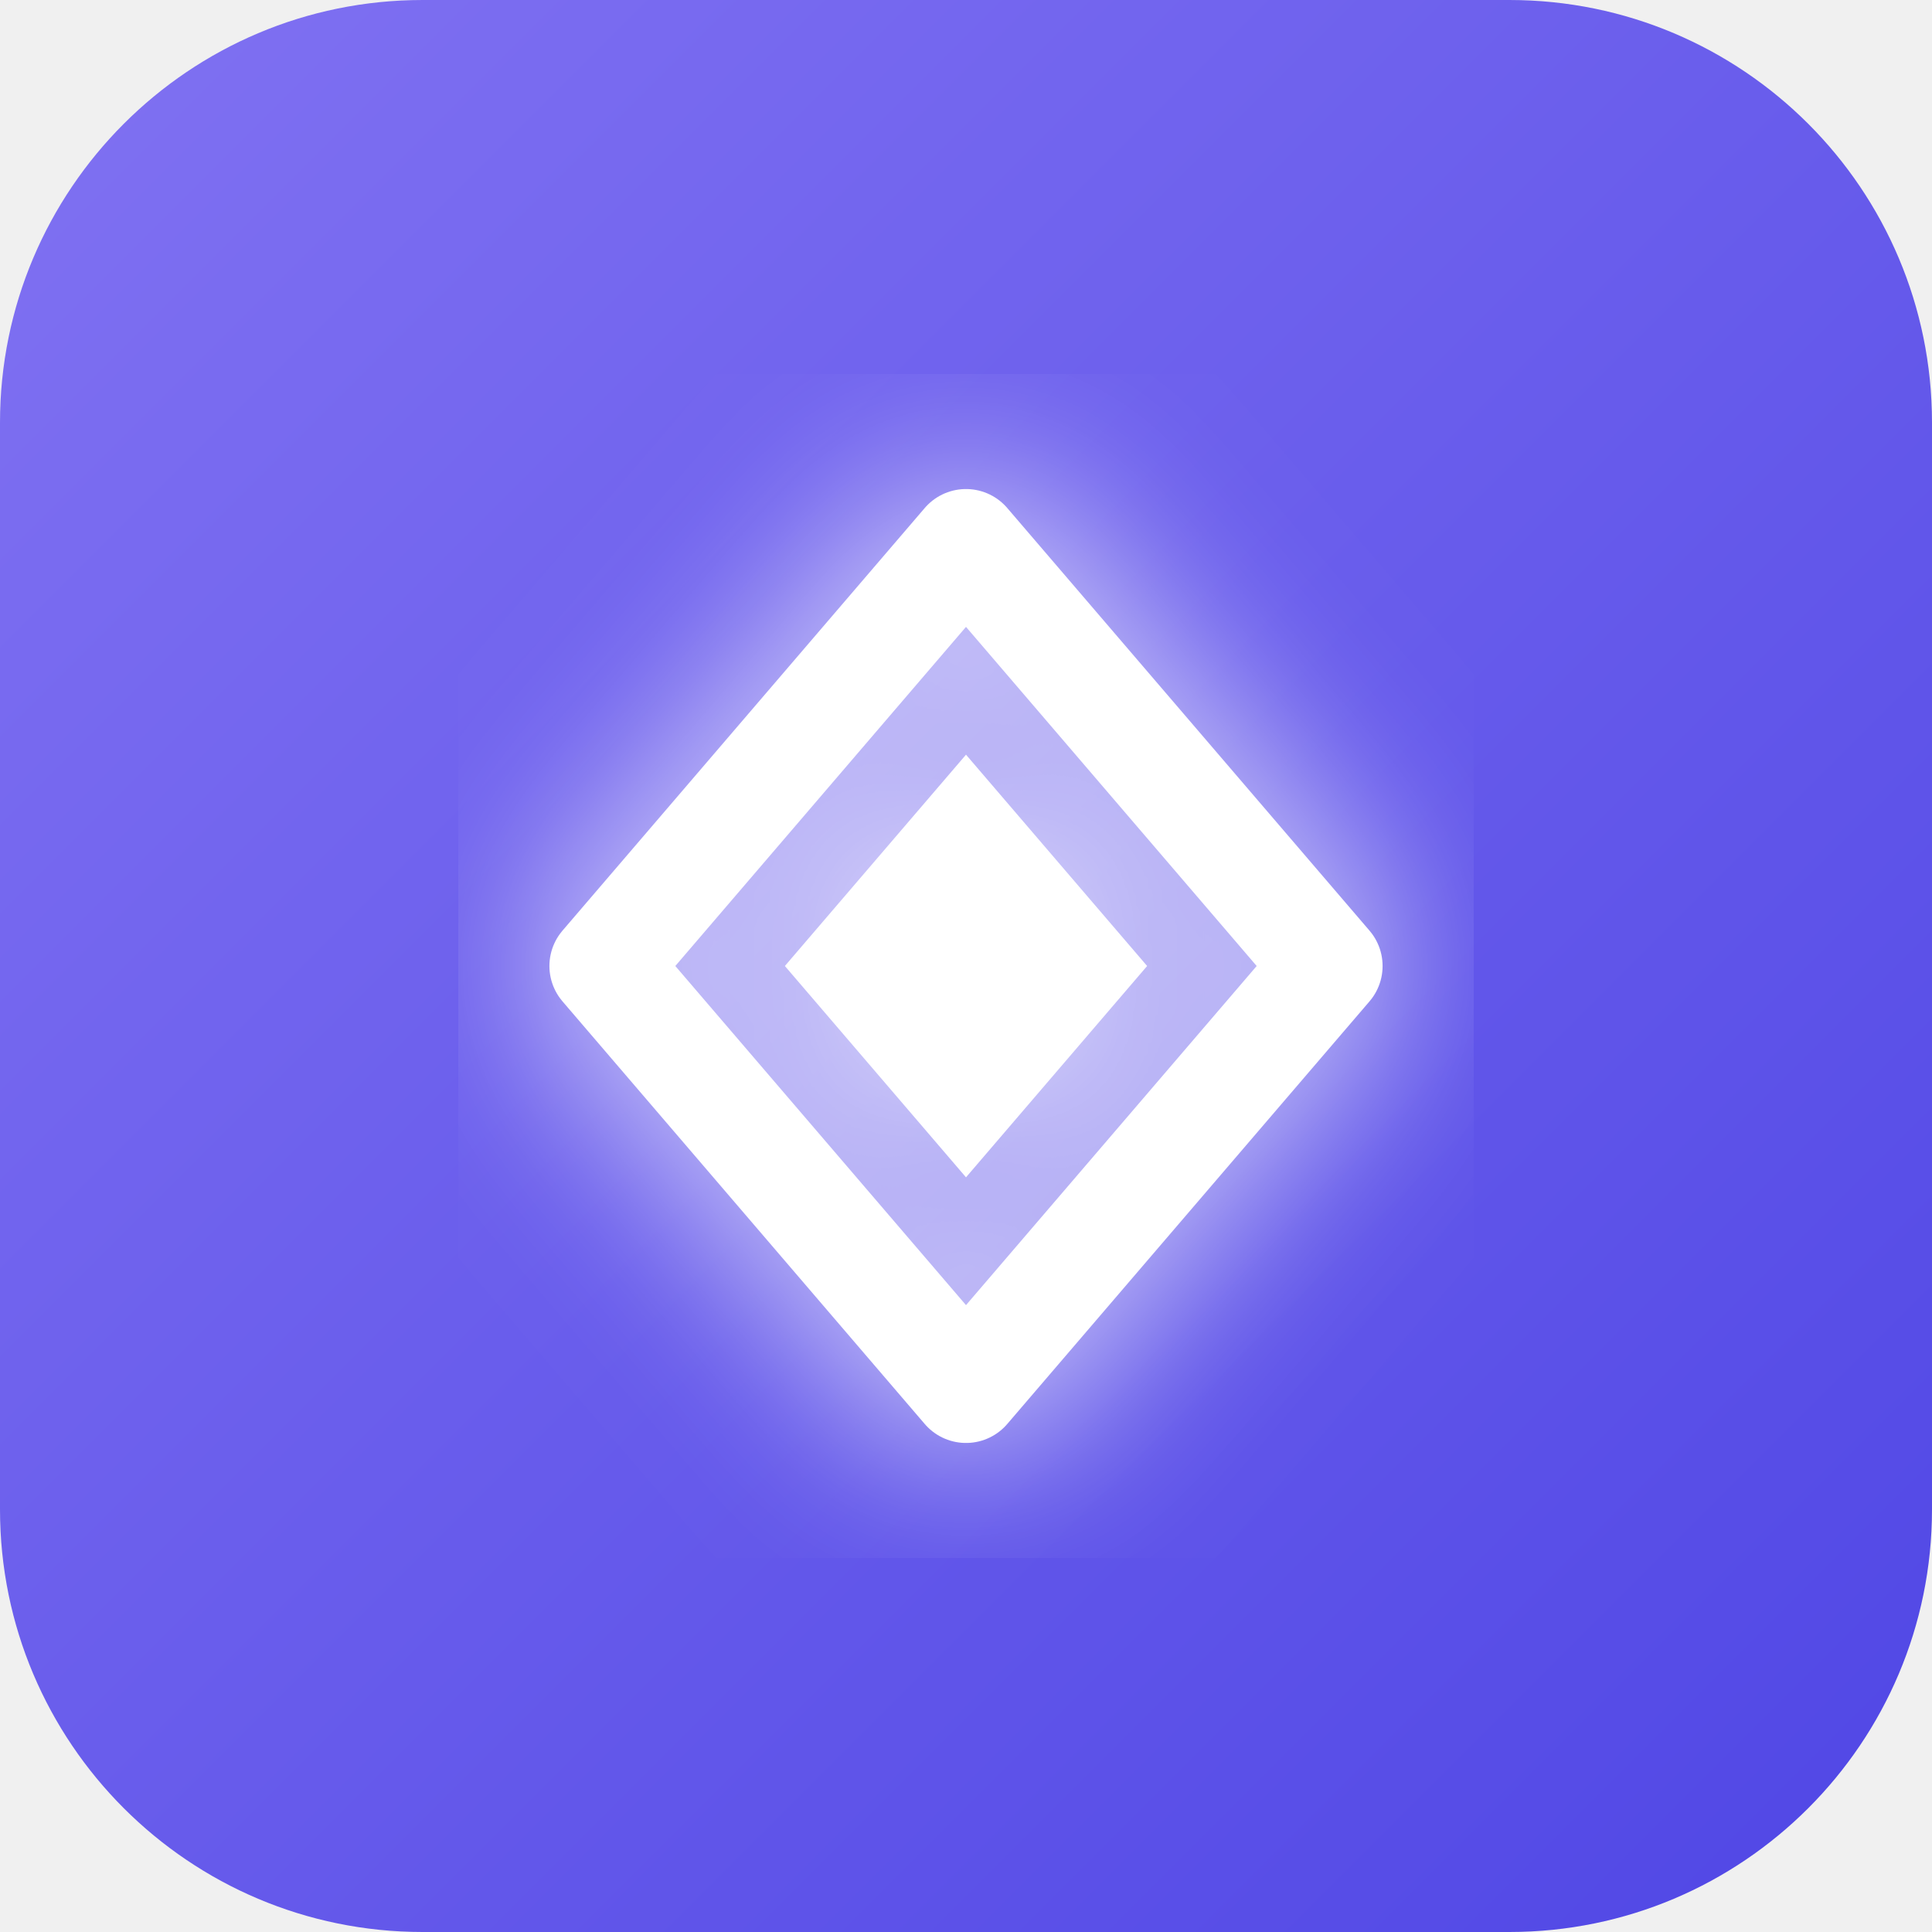
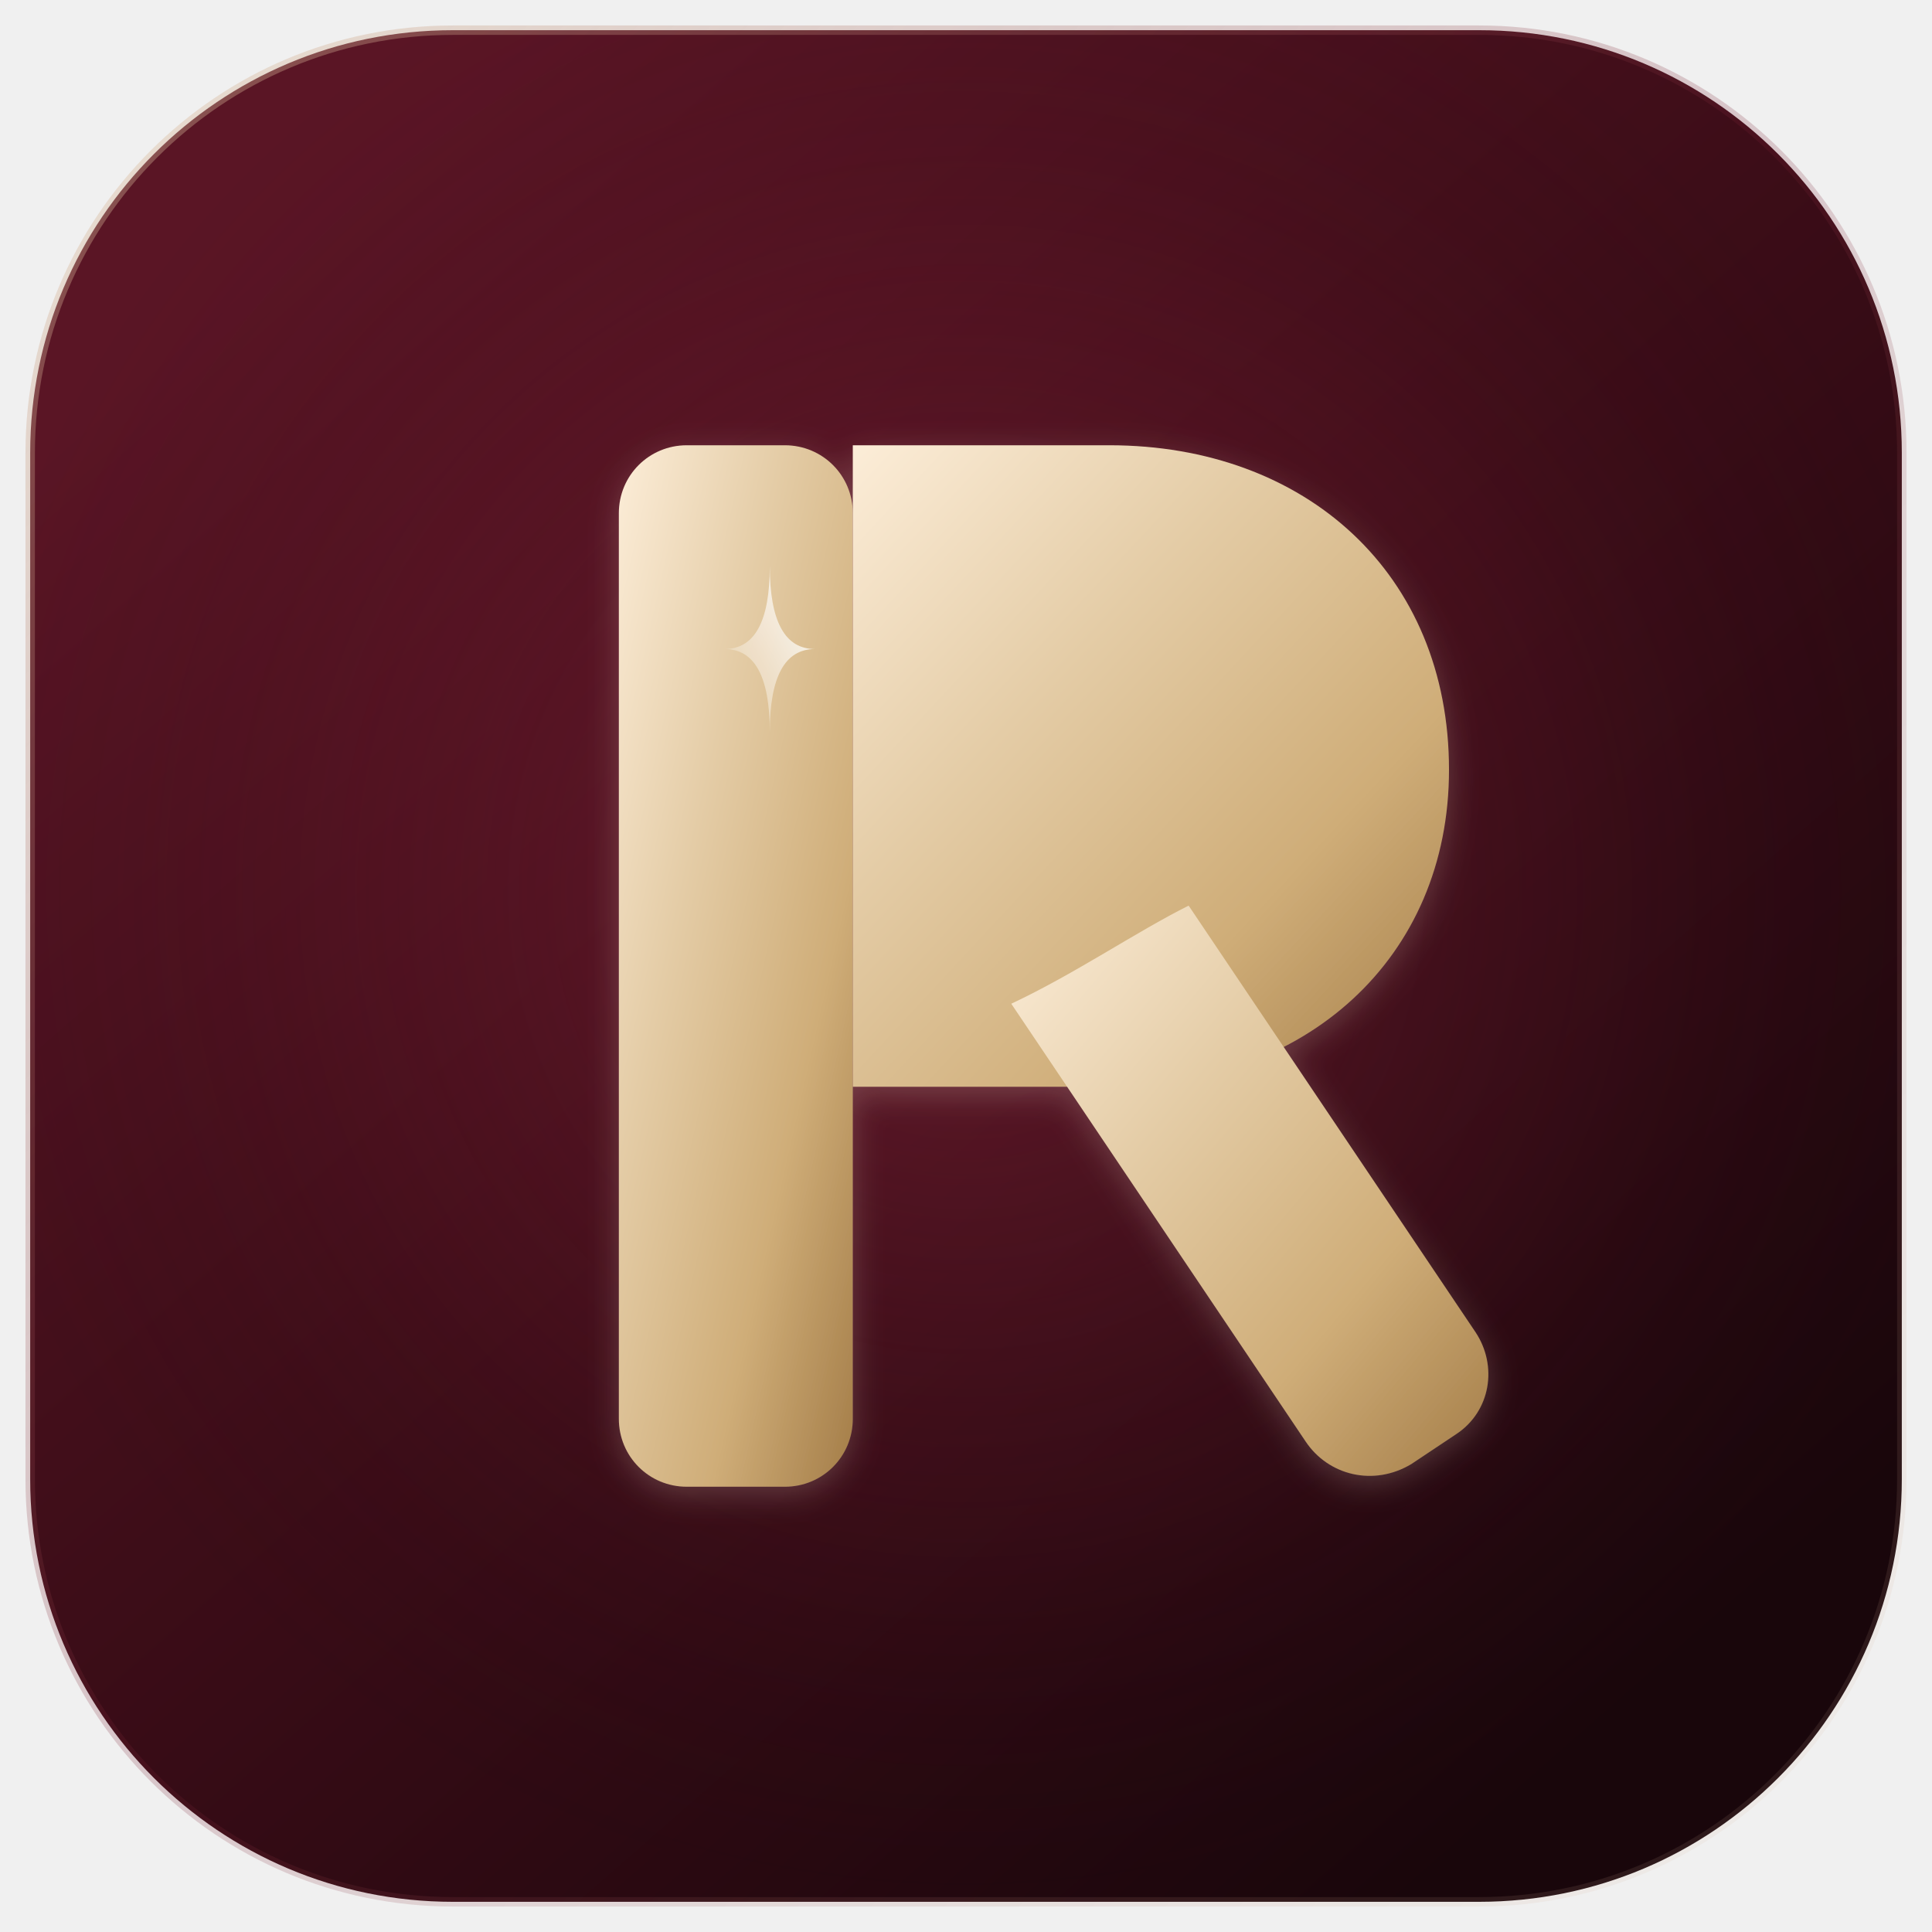
<svg xmlns="http://www.w3.org/2000/svg" viewBox="0 0 512 512" width="512" height="512">
  <defs>
-     <linearGradient id="bgGrad" x1="0%" y1="0%" x2="100%" y2="100%">
-       <stop offset="0%" stop-color="#8172F2" />
-       <stop offset="100%" stop-color="#4F46E5" />
+     <linearGradient id="wineGrad" x1="15%" y1="10%" x2="85%" y2="90%">
+       <stop offset="0%" stop-color="#5a1525" />
+       <stop offset="45%" stop-color="#3d0d18" />
+       <stop offset="100%" stop-color="#19060b" />
    </linearGradient>
-     <filter id="glow" x="-20%" y="-20%" width="140%" height="140%">
-       <feGaussianBlur stdDeviation="16" result="blur" />
-       <feComposite in="SourceGraphic" in2="blur" operator="over" />
+     <radialGradient id="centerGlow" cx="50%" cy="46%" r="55%">
+       <stop offset="0%" stop-color="#9b2c45" stop-opacity="0.45" />
+       <stop offset="60%" stop-color="#781d32" stop-opacity="0.15" />
+       <stop offset="100%" stop-color="#19060b" stop-opacity="0" />
+     </radialGradient>
+     <linearGradient id="goldGrad" x1="0%" y1="0%" x2="100%" y2="100%">
+       <stop offset="0%" stop-color="#fcedd8" />
+       <stop offset="35%" stop-color="#e4cca6" />
+       <stop offset="70%" stop-color="#cfad78" />
+       <stop offset="100%" stop-color="#a47d48" />
+     </linearGradient>
+     <linearGradient id="accentGrad" x1="0%" y1="100%" x2="100%" y2="0%">
+       <stop offset="0%" stop-color="#e4cca6" />
+       <stop offset="100%" stop-color="#ffffff" />
+     </linearGradient>
+     <linearGradient id="borderGrad" x1="0%" y1="0%" x2="100%" y2="100%">
+       <stop offset="0%" stop-color="#e4cca6" stop-opacity="0.4" />
+       <stop offset="50%" stop-color="#781d32" stop-opacity="0.2" />
+       <stop offset="100%" stop-color="#e4cca6" stop-opacity="0.1" />
+     </linearGradient>
+     <filter id="emblemShadow" x="-20%" y="-20%" width="140%" height="140%">
+       <feDropShadow dx="0" dy="10" stdDeviation="14" flood-color="#000000" flood-opacity="0.65" />
+       <feDropShadow dx="0" dy="2" stdDeviation="4" flood-color="#fcedd8" flood-opacity="0.2" />
    </filter>
  </defs>
-   <rect width="512" height="512" rx="112" fill="url(#bgGrad)" />
-   <g transform="translate(256, 256) scale(1.6)" filter="url(#glow)">
-     <path d="M 0 -70 L 60 0 L 0 70 L -60 0 Z" fill="none" stroke="#FFFFFF" stroke-width="18" stroke-linejoin="round" />
-     <path d="M 0 -35 L 30 0 L 0 35 L -30 0 Z" fill="#FFFFFF" />
+   <rect x="8" y="8" width="496" height="496" rx="112" fill="url(#wineGrad)" />
+   <rect x="8" y="8" width="496" height="496" rx="112" fill="url(#centerGlow)" />
+   <rect x="8" y="8" width="496" height="496" rx="112" fill="none" stroke="url(#borderGrad)" stroke-width="2.5" />
+   <g filter="url(#emblemShadow)">
+     <path d="M 164 136          C 164 126 172 118 182 118          L 208 118          C 218 118 226 126 226 136          L 226 376          C 226 386 218 394 208 394          L 182 394          C 172 394 164 386 164 376          Z" fill="url(#goldGrad)" />
+     <path d="M 226 118          L 294 118          C 346 118 384 152 384 204          C 384 254 346 288 294 288          L 226 288          Z          M 226 170          L 288 170          C 316 170 334 184 334 204          C 334 224 316 236 288 236          L 226 236          Z" fill="url(#goldGrad)" />
+     <path d="M 268 266          L 346 382          C 352 391 364 394 374 388          L 386 380          C 395 374 397 362 391 353          L 315 240          C 301 247 285 258 268 266          Z" fill="url(#goldGrad)" />
+     <path d="M 204 150          Q 204 172 216 172          Q 204 172 204 194          Q 204 172 192 172          Q 204 172 204 150          Z" fill="url(#accentGrad)" opacity="0.95" />
  </g>
</svg>
